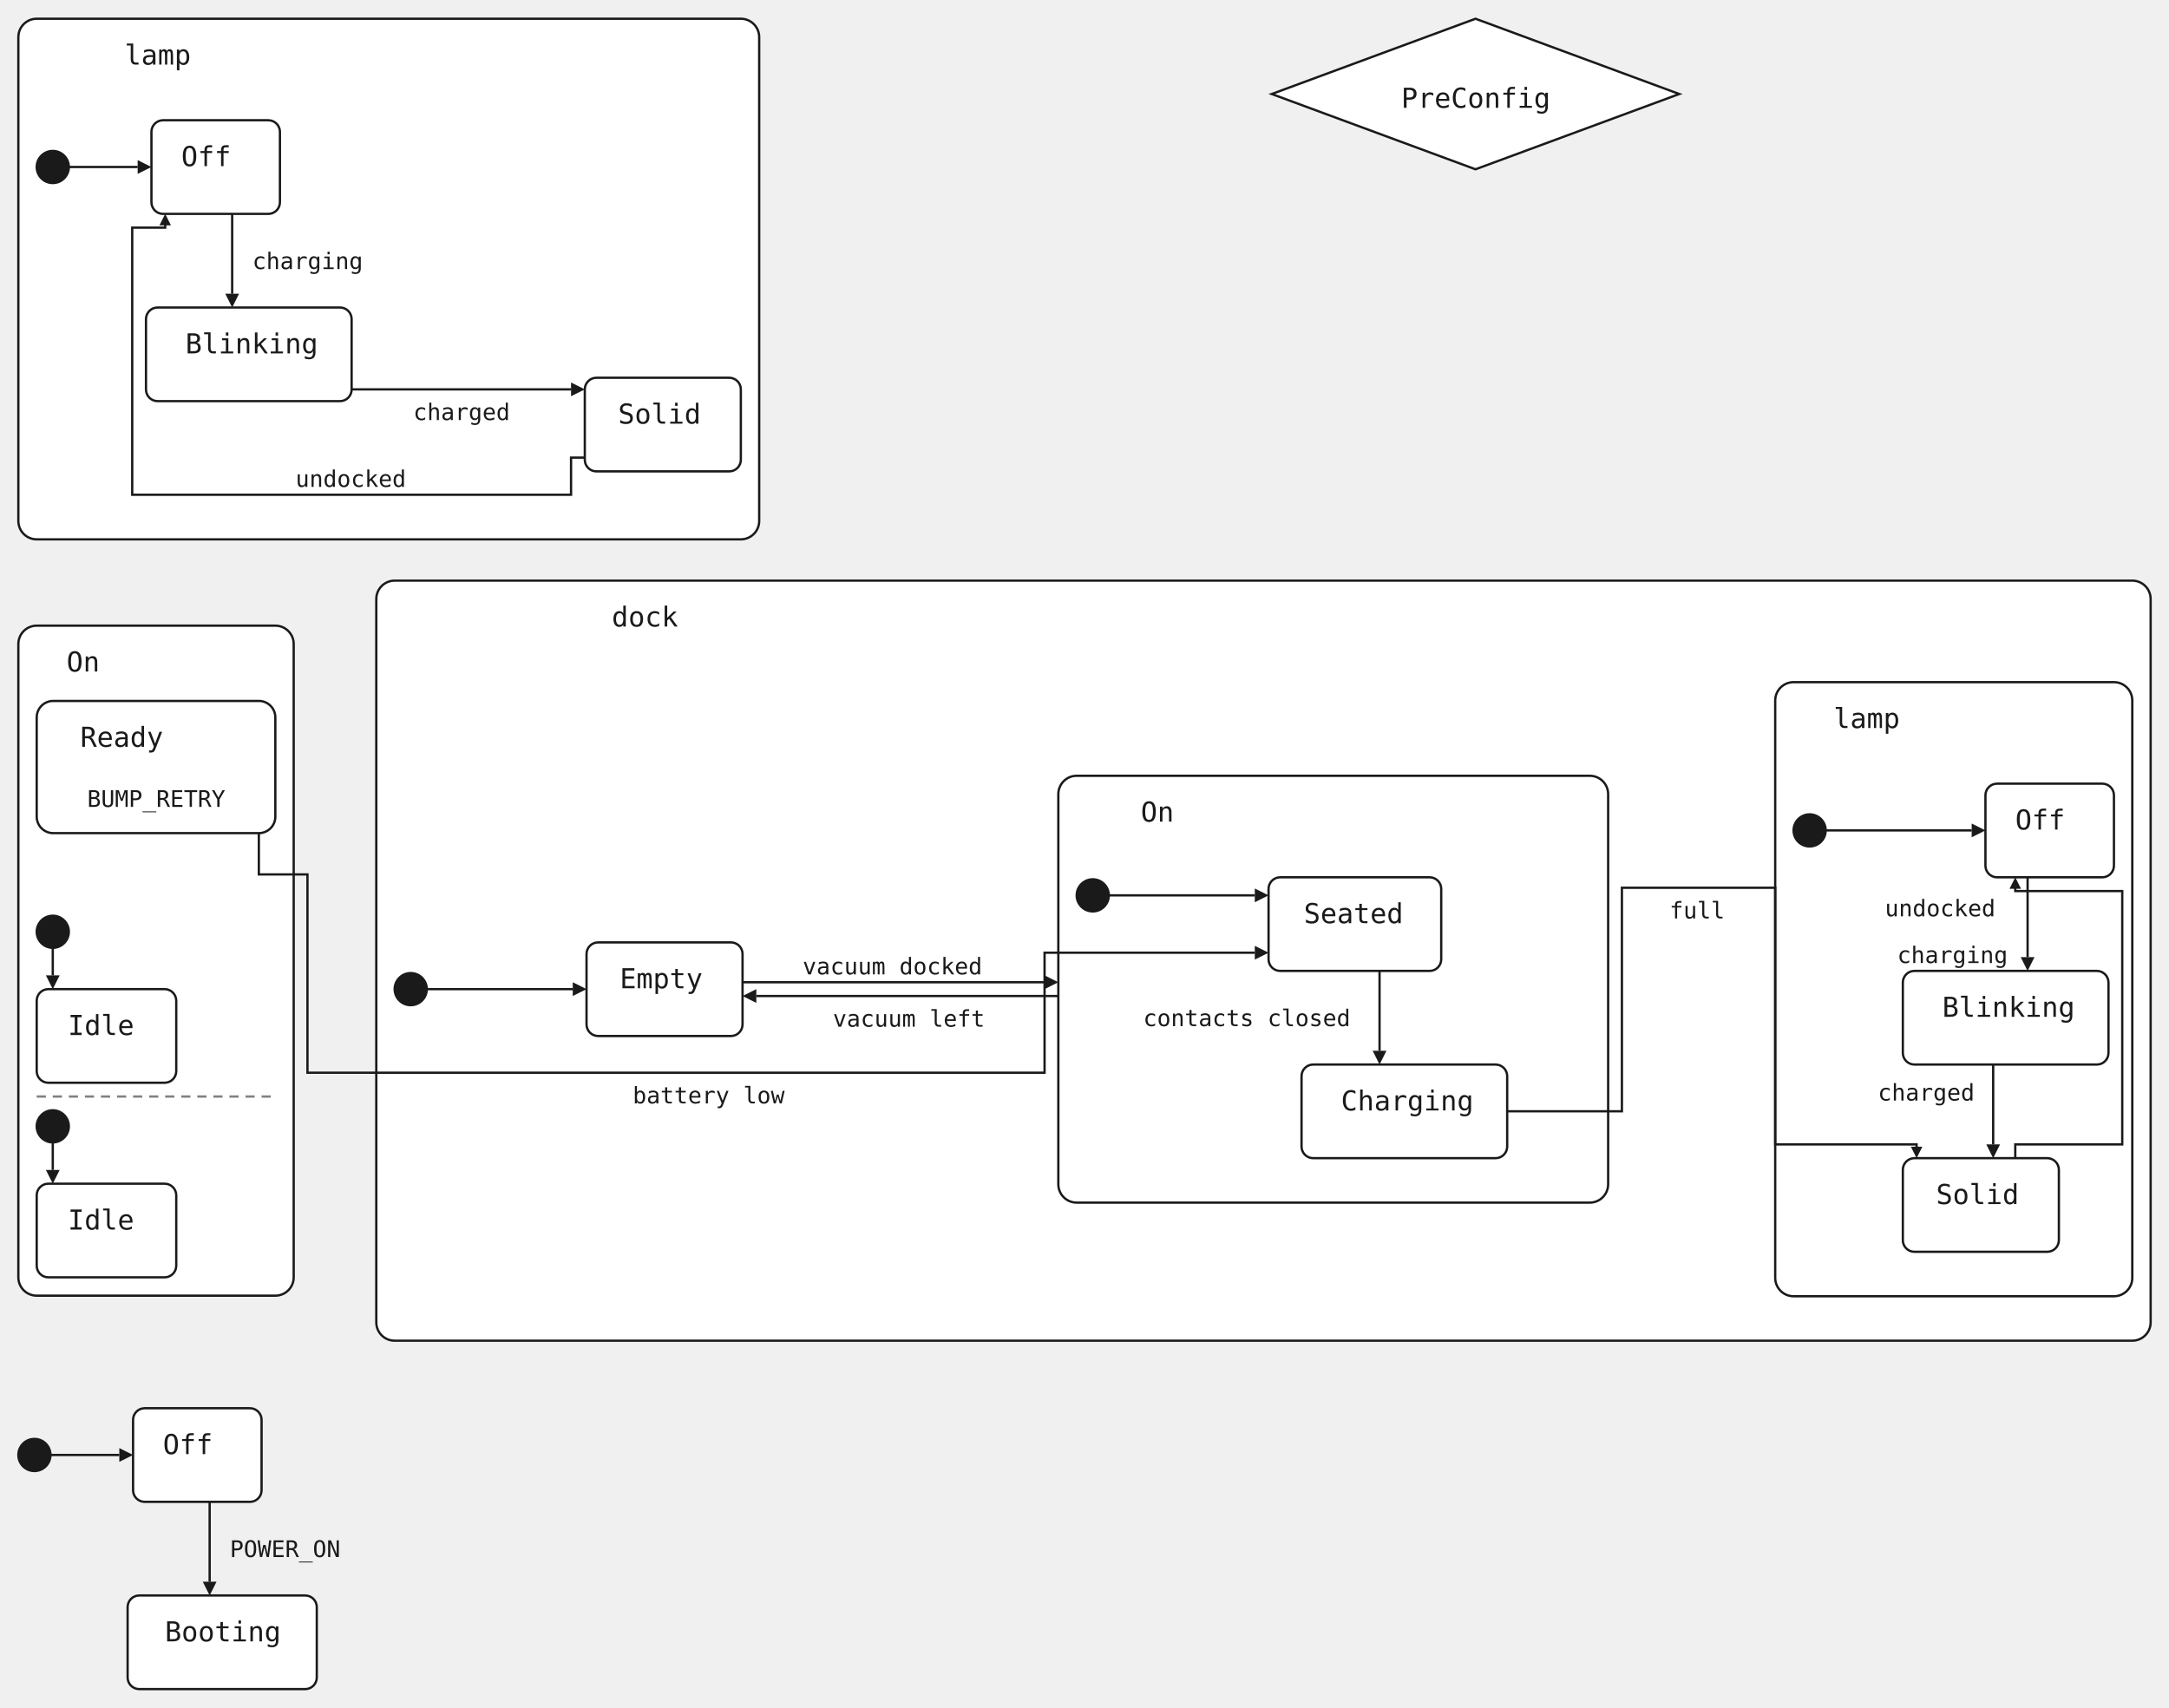
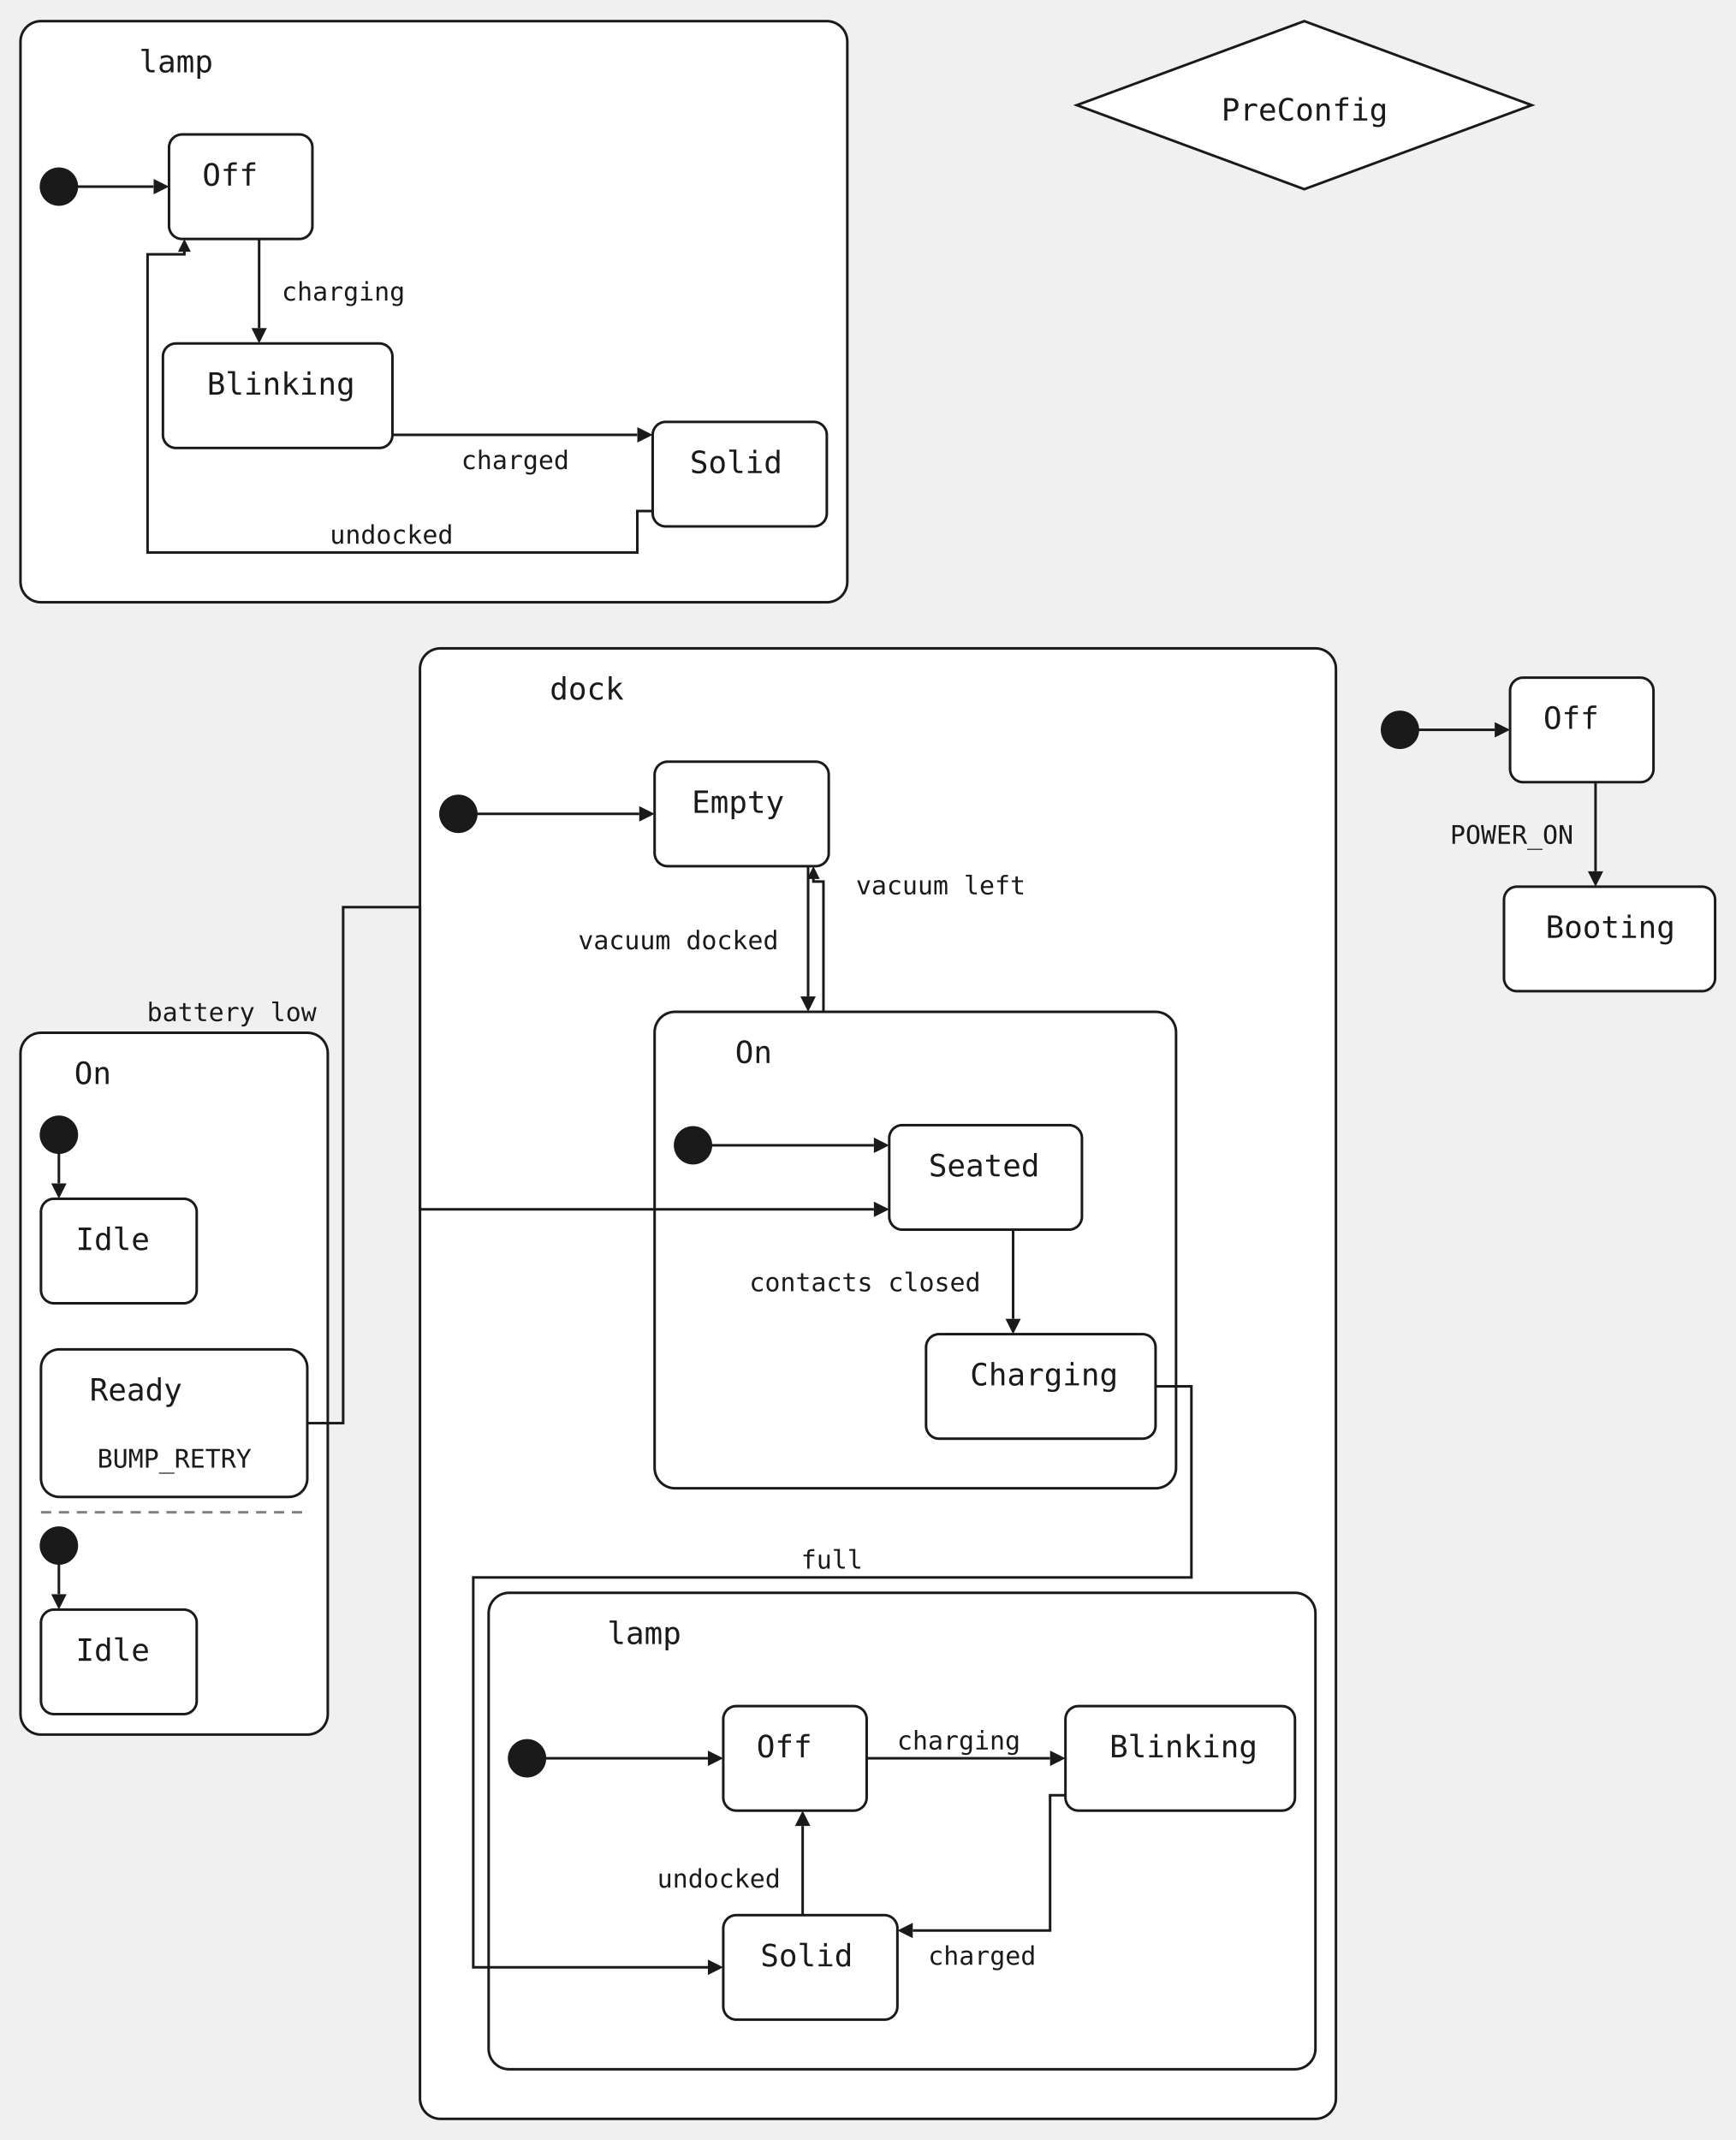
- <svg xmlns="http://www.w3.org/2000/svg" width="946" height="745" viewBox="-128 -128 15125 11906">
+ <svg xmlns="http://www.w3.org/2000/svg" width="678" height="836" viewBox="-128 -128 10844 13363">
  <style>text { font-family: "JetBrains Mono", monospace; font-kerning: none; }</style>
-   <rect x="2496" y="3919" width="12373" height="5301" rx="128" fill="#ffffff" stroke="#1a1a1a" stroke-width="16" class="scav-state scav-id-0" />
+   <rect x="2496" y="3919" width="5723" height="9188" rx="128" fill="#ffffff" stroke="#1a1a1a" stroke-width="16" class="scav-state scav-id-0" />
  <rect x="0" y="0" width="5166" height="3631" rx="128" fill="#ffffff" stroke="#1a1a1a" stroke-width="16" class="scav-state scav-id-1" />
-   <rect x="800" y="9691" width="896" height="653" rx="81" fill="#ffffff" stroke="#1a1a1a" stroke-width="16" class="scav-state scav-id-2" />
-   <rect x="762" y="10997" width="1319" height="653" rx="81" fill="#ffffff" stroke="#1a1a1a" stroke-width="16" class="scav-state scav-id-3" />
-   <rect x="0" y="4233" width="1920" height="4673" rx="128" fill="#ffffff" stroke="#1a1a1a" stroke-width="16" class="scav-state scav-id-5" />
-   <rect x="128" y="6768" width="973" height="653" rx="81" fill="#ffffff" stroke="#1a1a1a" stroke-width="16" class="scav-state scav-id-6" />
-   <rect x="128" y="4758" width="1664" height="922" rx="115" fill="#ffffff" stroke="#1a1a1a" stroke-width="16" class="scav-state scav-id-7" />
-   <rect x="128" y="8125" width="973" height="653" rx="81" fill="#ffffff" stroke="#1a1a1a" stroke-width="16" class="scav-state scav-id-8" />
-   <rect x="12251" y="4627" width="2490" height="4283" rx="128" fill="#ffffff" stroke="#1a1a1a" stroke-width="16" class="scav-state scav-id-9" />
-   <rect x="3962" y="6442" width="1088" height="653" rx="81" fill="#ffffff" stroke="#1a1a1a" stroke-width="16" class="scav-state scav-id-10" />
-   <rect x="7252" y="5280" width="3834" height="2977" rx="128" fill="#ffffff" stroke="#1a1a1a" stroke-width="16" class="scav-state scav-id-11" />
-   <rect x="8718" y="5988" width="1204" height="653" rx="81" fill="#ffffff" stroke="#1a1a1a" stroke-width="16" class="scav-state scav-id-12" />
-   <rect x="8948" y="7294" width="1434" height="653" rx="81" fill="#ffffff" stroke="#1a1a1a" stroke-width="16" class="scav-state scav-id-13" />
+   <rect x="9307" y="4102" width="896" height="653" rx="81" fill="#ffffff" stroke="#1a1a1a" stroke-width="16" class="scav-state scav-id-2" />
+   <rect x="9269" y="5408" width="1319" height="653" rx="81" fill="#ffffff" stroke="#1a1a1a" stroke-width="16" class="scav-state scav-id-3" />
+   <rect x="0" y="6321" width="1920" height="4385" rx="128" fill="#ffffff" stroke="#1a1a1a" stroke-width="16" class="scav-state scav-id-5" />
+   <rect x="128" y="7358" width="973" height="653" rx="81" fill="#ffffff" stroke="#1a1a1a" stroke-width="16" class="scav-state scav-id-6" />
+   <rect x="128" y="8299" width="1664" height="922" rx="115" fill="#ffffff" stroke="#1a1a1a" stroke-width="16" class="scav-state scav-id-7" />
+   <rect x="128" y="9925" width="973" height="653" rx="81" fill="#ffffff" stroke="#1a1a1a" stroke-width="16" class="scav-state scav-id-8" />
+   <rect x="2925" y="9820" width="5166" height="2977" rx="128" fill="#ffffff" stroke="#1a1a1a" stroke-width="16" class="scav-state scav-id-9" />
+   <rect x="3962" y="4627" width="1088" height="653" rx="81" fill="#ffffff" stroke="#1a1a1a" stroke-width="16" class="scav-state scav-id-10" />
+   <rect x="3962" y="6190" width="3258" height="2977" rx="128" fill="#ffffff" stroke="#1a1a1a" stroke-width="16" class="scav-state scav-id-11" />
+   <rect x="5428" y="6898" width="1204" height="653" rx="81" fill="#ffffff" stroke="#1a1a1a" stroke-width="16" class="scav-state scav-id-12" />
+   <rect x="5658" y="8204" width="1434" height="653" rx="81" fill="#ffffff" stroke="#1a1a1a" stroke-width="16" class="scav-state scav-id-13" />
  <rect x="928" y="708" width="896" height="653" rx="81" fill="#ffffff" stroke="#1a1a1a" stroke-width="16" class="scav-state scav-id-14" />
  <rect x="890" y="2014" width="1434" height="653" rx="81" fill="#ffffff" stroke="#1a1a1a" stroke-width="16" class="scav-state scav-id-15" />
  <rect x="3950" y="2504" width="1088" height="653" rx="81" fill="#ffffff" stroke="#1a1a1a" stroke-width="16" class="scav-state scav-id-16" />
-   <rect x="13717" y="5335" width="896" height="653" rx="81" fill="#ffffff" stroke="#1a1a1a" stroke-width="16" class="scav-state scav-id-17" />
-   <rect x="13141" y="6641" width="1434" height="653" rx="81" fill="#ffffff" stroke="#1a1a1a" stroke-width="16" class="scav-state scav-id-18" />
-   <rect x="13141" y="7947" width="1088" height="653" rx="81" fill="#ffffff" stroke="#1a1a1a" stroke-width="16" class="scav-state scav-id-19" />
-   <line x1="128" y1="7517" x2="1792" y2="7517" fill="none" stroke="#808080" stroke-width="16" stroke-dasharray="64,48" class="scav-sub scav-id-2" />
-   <polyline points="224,10017 704,10017" fill="none" stroke="#1a1a1a" stroke-width="16" class="scav-trans scav-id-0" />
-   <polyline points="1334,10344 1334,10901" fill="none" stroke="#1a1a1a" stroke-width="16" class="scav-trans scav-id-1" />
-   <polyline points="240,6480 240,6672" fill="none" stroke="#1a1a1a" stroke-width="16" class="scav-trans scav-id-2" />
-   <polyline points="1677,5680 1677,5968 1920,5968 2016,5968 2016,7351 2496,7351 7156,7351 7156,6514 7252,6514 8622,6514" fill="none" stroke="#1a1a1a" stroke-width="16" class="scav-trans scav-id-4" />
-   <polyline points="240,7837 240,8029" fill="none" stroke="#1a1a1a" stroke-width="16" class="scav-trans scav-id-5" />
-   <polyline points="7604,6114 8622,6114" fill="none" stroke="#1a1a1a" stroke-width="16" class="scav-trans scav-id-6" />
-   <polyline points="9492,6641 9492,7198" fill="none" stroke="#1a1a1a" stroke-width="16" class="scav-trans scav-id-7" />
-   <polyline points="10382,7620 11086,7620 11182,7620 11182,6061 12251,6061 12251,7851 13237,7851 13237,7899" fill="none" stroke="#1a1a1a" stroke-width="16" class="scav-trans scav-id-8" />
-   <polyline points="2848,6768 3866,6768" fill="none" stroke="#1a1a1a" stroke-width="16" class="scav-trans scav-id-9" />
-   <polyline points="5050,6720 7156,6720" fill="none" stroke="#1a1a1a" stroke-width="16" class="scav-trans scav-id-10" />
-   <polyline points="7252,6816 5146,6816" fill="none" stroke="#1a1a1a" stroke-width="16" class="scav-trans scav-id-11" />
+   <rect x="4391" y="10528" width="896" height="653" rx="81" fill="#ffffff" stroke="#1a1a1a" stroke-width="16" class="scav-state scav-id-17" />
+   <rect x="6529" y="10528" width="1434" height="653" rx="81" fill="#ffffff" stroke="#1a1a1a" stroke-width="16" class="scav-state scav-id-18" />
+   <rect x="4391" y="11834" width="1088" height="653" rx="81" fill="#ffffff" stroke="#1a1a1a" stroke-width="16" class="scav-state scav-id-19" />
+   <line x1="128" y1="9317" x2="1792" y2="9317" fill="none" stroke="#808080" stroke-width="16" stroke-dasharray="64,48" class="scav-sub scav-id-2" />
+   <polyline points="8731,4428 9211,4428" fill="none" stroke="#1a1a1a" stroke-width="16" class="scav-trans scav-id-0" />
+   <polyline points="9841,4755 9841,5312" fill="none" stroke="#1a1a1a" stroke-width="16" class="scav-trans scav-id-1" />
+   <polyline points="240,7070 240,7262" fill="none" stroke="#1a1a1a" stroke-width="16" class="scav-trans scav-id-2" />
+   <polyline points="1792,8760 1920,8760 2016,8760 2016,5536 2496,5536 2496,7424 3962,7424 5332,7424" fill="none" stroke="#1a1a1a" stroke-width="16" class="scav-trans scav-id-4" />
+   <polyline points="240,9637 240,9829" fill="none" stroke="#1a1a1a" stroke-width="16" class="scav-trans scav-id-5" />
+   <polyline points="4314,7024 5332,7024" fill="none" stroke="#1a1a1a" stroke-width="16" class="scav-trans scav-id-6" />
+   <polyline points="6202,7551 6202,8108" fill="none" stroke="#1a1a1a" stroke-width="16" class="scav-trans scav-id-7" />
+   <polyline points="7092,8530 7220,8530 7316,8530 7316,9724 2829,9724 2829,12160 2925,12160 4295,12160" fill="none" stroke="#1a1a1a" stroke-width="16" class="scav-trans scav-id-8" />
+   <polyline points="2848,4953 3866,4953" fill="none" stroke="#1a1a1a" stroke-width="16" class="scav-trans scav-id-9" />
+   <polyline points="4921,5280 4921,6094" fill="none" stroke="#1a1a1a" stroke-width="16" class="scav-trans scav-id-10" />
+   <polyline points="5017,6190 5017,5376 4954,5376 4954,5328" fill="none" stroke="#1a1a1a" stroke-width="16" class="scav-trans scav-id-11" />
  <polyline points="352,1034 832,1034" fill="none" stroke="#1a1a1a" stroke-width="16" class="scav-trans scav-id-12" />
  <polyline points="1491,1361 1491,1918" fill="none" stroke="#1a1a1a" stroke-width="16" class="scav-trans scav-id-13" />
  <polyline points="2324,2585 3854,2585" fill="none" stroke="#1a1a1a" stroke-width="16" class="scav-trans scav-id-14" />
  <polyline points="3950,3061 3854,3061 3854,3320 794,3320 794,1457 1024,1457 1024,1409" fill="none" stroke="#1a1a1a" stroke-width="16" class="scav-trans scav-id-15" />
-   <polyline points="12603,5661 13621,5661" fill="none" stroke="#1a1a1a" stroke-width="16" class="scav-trans scav-id-16" />
-   <polyline points="14011,5988 14011,6545" fill="none" stroke="#1a1a1a" stroke-width="16" class="scav-trans scav-id-17" />
-   <polyline points="13771,7294 13771,7851" fill="none" stroke="#1a1a1a" stroke-width="16" class="scav-trans scav-id-18" />
-   <polyline points="13925,7947 13925,7851 14671,7851 14671,6084 13925,6084 13925,6036" fill="none" stroke="#1a1a1a" stroke-width="16" class="scav-trans scav-id-19" />
-   <polygon points="800,10017 704,10065 704,9969" fill="#1a1a1a" stroke="none" class="scav-trans scav-id-0" />
-   <polygon points="1334,10997 1286,10901 1382,10901" fill="#1a1a1a" stroke="none" class="scav-trans scav-id-1" />
-   <polygon points="240,6768 192,6672 288,6672" fill="#1a1a1a" stroke="none" class="scav-trans scav-id-2" />
-   <polygon points="8718,6514 8622,6562 8622,6466" fill="#1a1a1a" stroke="none" class="scav-trans scav-id-4" />
-   <polygon points="240,8125 192,8029 288,8029" fill="#1a1a1a" stroke="none" class="scav-trans scav-id-5" />
-   <polygon points="8718,6114 8622,6162 8622,6066" fill="#1a1a1a" stroke="none" class="scav-trans scav-id-6" />
-   <polygon points="9492,7294 9444,7198 9540,7198" fill="#1a1a1a" stroke="none" class="scav-trans scav-id-7" />
-   <polygon points="13237,7947 13197,7867 13277,7867" fill="#1a1a1a" stroke="none" class="scav-trans scav-id-8" />
-   <polygon points="3962,6768 3866,6816 3866,6720" fill="#1a1a1a" stroke="none" class="scav-trans scav-id-9" />
-   <polygon points="7252,6720 7156,6768 7156,6672" fill="#1a1a1a" stroke="none" class="scav-trans scav-id-10" />
-   <polygon points="5050,6816 5146,6768 5146,6864" fill="#1a1a1a" stroke="none" class="scav-trans scav-id-11" />
+   <polyline points="3277,10854 4295,10854" fill="none" stroke="#1a1a1a" stroke-width="16" class="scav-trans scav-id-16" />
+   <polyline points="5287,10854 6433,10854" fill="none" stroke="#1a1a1a" stroke-width="16" class="scav-trans scav-id-17" />
+   <polyline points="6529,11085 6433,11085 6433,11930 5575,11930" fill="none" stroke="#1a1a1a" stroke-width="16" class="scav-trans scav-id-18" />
+   <polyline points="4887,11834 4887,11277" fill="none" stroke="#1a1a1a" stroke-width="16" class="scav-trans scav-id-19" />
+   <polygon points="9307,4428 9211,4476 9211,4380" fill="#1a1a1a" stroke="none" class="scav-trans scav-id-0" />
+   <polygon points="9841,5408 9793,5312 9889,5312" fill="#1a1a1a" stroke="none" class="scav-trans scav-id-1" />
+   <polygon points="240,7358 192,7262 288,7262" fill="#1a1a1a" stroke="none" class="scav-trans scav-id-2" />
+   <polygon points="5428,7424 5332,7472 5332,7376" fill="#1a1a1a" stroke="none" class="scav-trans scav-id-4" />
+   <polygon points="240,9925 192,9829 288,9829" fill="#1a1a1a" stroke="none" class="scav-trans scav-id-5" />
+   <polygon points="5428,7024 5332,7072 5332,6976" fill="#1a1a1a" stroke="none" class="scav-trans scav-id-6" />
+   <polygon points="6202,8204 6154,8108 6250,8108" fill="#1a1a1a" stroke="none" class="scav-trans scav-id-7" />
+   <polygon points="4391,12160 4295,12208 4295,12112" fill="#1a1a1a" stroke="none" class="scav-trans scav-id-8" />
+   <polygon points="3962,4953 3866,5001 3866,4905" fill="#1a1a1a" stroke="none" class="scav-trans scav-id-9" />
+   <polygon points="4921,6190 4873,6094 4969,6094" fill="#1a1a1a" stroke="none" class="scav-trans scav-id-10" />
+   <polygon points="4954,5280 4994,5360 4914,5360" fill="#1a1a1a" stroke="none" class="scav-trans scav-id-11" />
  <polygon points="928,1034 832,1082 832,986" fill="#1a1a1a" stroke="none" class="scav-trans scav-id-12" />
  <polygon points="1491,2014 1443,1918 1539,1918" fill="#1a1a1a" stroke="none" class="scav-trans scav-id-13" />
  <polygon points="3950,2585 3854,2633 3854,2537" fill="#1a1a1a" stroke="none" class="scav-trans scav-id-14" />
  <polygon points="1024,1361 1064,1441 984,1441" fill="#1a1a1a" stroke="none" class="scav-trans scav-id-15" />
-   <polygon points="13717,5661 13621,5709 13621,5613" fill="#1a1a1a" stroke="none" class="scav-trans scav-id-16" />
-   <polygon points="14011,6641 13963,6545 14059,6545" fill="#1a1a1a" stroke="none" class="scav-trans scav-id-17" />
-   <polygon points="13771,7947 13723,7851 13819,7851" fill="#1a1a1a" stroke="none" class="scav-trans scav-id-18" />
-   <polygon points="13925,5988 13965,6068 13885,6068" fill="#1a1a1a" stroke="none" class="scav-trans scav-id-19" />
-   <polygon points="10161,0 11582,525 10161,1050 8740,525" fill="#ffffff" stroke="#1a1a1a" stroke-width="16" class="scav-state scav-id-4" />
-   <text x="1475" y="10729" font-size="160" textLength="768" lengthAdjust="spacing" fill="#1a1a1a" class="scav-trans scav-id-1">POWER_ON</text>
-   <text x="480" y="5497" font-size="160" textLength="960" lengthAdjust="spacing" fill="#1a1a1a" class="scav-trans scav-id-3">BUMP_RETRY</text>
-   <text x="4284" y="7565" font-size="160" textLength="1056" lengthAdjust="spacing" fill="#1a1a1a" class="scav-trans scav-id-4">battery low</text>
-   <text x="7844" y="7026" font-size="160" textLength="1440" lengthAdjust="spacing" fill="#1a1a1a" class="scav-trans scav-id-7">contacts closed</text>
-   <text x="11514" y="6275" font-size="160" textLength="384" lengthAdjust="spacing" fill="#1a1a1a" class="scav-trans scav-id-8">full</text>
-   <text x="5469" y="6665" font-size="160" textLength="1248" lengthAdjust="spacing" fill="#1a1a1a" class="scav-trans scav-id-10">vacuum docked</text>
-   <text x="5680" y="7030" font-size="160" textLength="1056" lengthAdjust="spacing" fill="#1a1a1a" class="scav-trans scav-id-11">vacuum left</text>
+   <polygon points="4391,10854 4295,10902 4295,10806" fill="#1a1a1a" stroke="none" class="scav-trans scav-id-16" />
+   <polygon points="6529,10854 6433,10902 6433,10806" fill="#1a1a1a" stroke="none" class="scav-trans scav-id-17" />
+   <polygon points="5479,11930 5575,11882 5575,11978" fill="#1a1a1a" stroke="none" class="scav-trans scav-id-18" />
+   <polygon points="4887,11181 4935,11277 4839,11277" fill="#1a1a1a" stroke="none" class="scav-trans scav-id-19" />
+   <polygon points="8021,0 9442,525 8021,1050 6600,525" fill="#ffffff" stroke="#1a1a1a" stroke-width="16" class="scav-state scav-id-4" />
+   <text x="8932" y="5140" font-size="160" textLength="768" lengthAdjust="spacing" fill="#1a1a1a" class="scav-trans scav-id-1">POWER_ON</text>
+   <text x="480" y="9038" font-size="160" textLength="960" lengthAdjust="spacing" fill="#1a1a1a" class="scav-trans scav-id-3">BUMP_RETRY</text>
+   <text x="790" y="6248" font-size="160" textLength="1056" lengthAdjust="spacing" fill="#1a1a1a" class="scav-trans scav-id-4">battery low</text>
+   <text x="4554" y="7936" font-size="160" textLength="1440" lengthAdjust="spacing" fill="#1a1a1a" class="scav-trans scav-id-7">contacts closed</text>
+   <text x="4877" y="9669" font-size="160" textLength="384" lengthAdjust="spacing" fill="#1a1a1a" class="scav-trans scav-id-8">full</text>
+   <text x="3484" y="5799" font-size="160" textLength="1248" lengthAdjust="spacing" fill="#1a1a1a" class="scav-trans scav-id-10">vacuum docked</text>
+   <text x="5220" y="5456" font-size="160" textLength="1056" lengthAdjust="spacing" fill="#1a1a1a" class="scav-trans scav-id-11">vacuum left</text>
  <text x="1632" y="1746" font-size="160" textLength="768" lengthAdjust="spacing" fill="#1a1a1a" class="scav-trans scav-id-13">charging</text>
  <text x="2754" y="2799" font-size="160" textLength="672" lengthAdjust="spacing" fill="#1a1a1a" class="scav-trans scav-id-14">charged</text>
  <text x="1933" y="3265" font-size="160" textLength="768" lengthAdjust="spacing" fill="#1a1a1a" class="scav-trans scav-id-15">undocked</text>
-   <text x="13102" y="6586" font-size="160" textLength="768" lengthAdjust="spacing" fill="#1a1a1a" class="scav-trans scav-id-17">charging</text>
-   <text x="12967" y="7545" font-size="160" textLength="672" lengthAdjust="spacing" fill="#1a1a1a" class="scav-trans scav-id-18">charged</text>
-   <text x="13016" y="6260" font-size="160" textLength="768" lengthAdjust="spacing" fill="#1a1a1a" class="scav-trans scav-id-19">undocked</text>
-   <text x="4138" y="4239" font-size="192" textLength="461" lengthAdjust="spacing" fill="#1a1a1a" class="scav-state scav-id-0">dock</text>
+   <text x="5477" y="10799" font-size="160" textLength="768" lengthAdjust="spacing" fill="#1a1a1a" class="scav-trans scav-id-17">charging</text>
+   <text x="5671" y="12144" font-size="160" textLength="672" lengthAdjust="spacing" fill="#1a1a1a" class="scav-trans scav-id-18">charged</text>
+   <text x="3978" y="11662" font-size="160" textLength="768" lengthAdjust="spacing" fill="#1a1a1a" class="scav-trans scav-id-19">undocked</text>
+   <text x="3307" y="4239" font-size="192" textLength="461" lengthAdjust="spacing" fill="#1a1a1a" class="scav-state scav-id-0">dock</text>
  <text x="741" y="320" font-size="192" textLength="461" lengthAdjust="spacing" fill="#1a1a1a" class="scav-state scav-id-1">lamp</text>
-   <text x="1008" y="10011" font-size="192" textLength="346" lengthAdjust="spacing" fill="#1a1a1a" class="scav-state scav-id-2">Off</text>
-   <text x="1022" y="11317" font-size="192" textLength="807" lengthAdjust="spacing" fill="#1a1a1a" class="scav-state scav-id-3">Booting</text>
-   <text x="9643" y="621" font-size="192" textLength="1037" lengthAdjust="spacing" fill="#1a1a1a" class="scav-state scav-id-4">PreConfig</text>
-   <text x="336" y="4553" font-size="192" textLength="231" lengthAdjust="spacing" fill="#1a1a1a" class="scav-state scav-id-5">On</text>
-   <text x="345" y="7088" font-size="192" textLength="461" lengthAdjust="spacing" fill="#1a1a1a" class="scav-state scav-id-6">Idle</text>
-   <text x="432" y="5078" font-size="192" textLength="576" lengthAdjust="spacing" fill="#1a1a1a" class="scav-state scav-id-7">Ready</text>
-   <text x="345" y="8445" font-size="192" textLength="461" lengthAdjust="spacing" fill="#1a1a1a" class="scav-state scav-id-8">Idle</text>
-   <text x="12658" y="4947" font-size="192" textLength="461" lengthAdjust="spacing" fill="#1a1a1a" class="scav-state scav-id-9">lamp</text>
-   <text x="4194" y="6762" font-size="192" textLength="576" lengthAdjust="spacing" fill="#1a1a1a" class="scav-state scav-id-10">Empty</text>
-   <text x="7827" y="5600" font-size="192" textLength="231" lengthAdjust="spacing" fill="#1a1a1a" class="scav-state scav-id-11">On</text>
-   <text x="8964" y="6308" font-size="192" textLength="692" lengthAdjust="spacing" fill="#1a1a1a" class="scav-state scav-id-12">Seated</text>
-   <text x="9223" y="7614" font-size="192" textLength="922" lengthAdjust="spacing" fill="#1a1a1a" class="scav-state scav-id-13">Charging</text>
+   <text x="9515" y="4422" font-size="192" textLength="346" lengthAdjust="spacing" fill="#1a1a1a" class="scav-state scav-id-2">Off</text>
+   <text x="9529" y="5728" font-size="192" textLength="807" lengthAdjust="spacing" fill="#1a1a1a" class="scav-state scav-id-3">Booting</text>
+   <text x="7503" y="621" font-size="192" textLength="1037" lengthAdjust="spacing" fill="#1a1a1a" class="scav-state scav-id-4">PreConfig</text>
+   <text x="336" y="6641" font-size="192" textLength="231" lengthAdjust="spacing" fill="#1a1a1a" class="scav-state scav-id-5">On</text>
+   <text x="345" y="7678" font-size="192" textLength="461" lengthAdjust="spacing" fill="#1a1a1a" class="scav-state scav-id-6">Idle</text>
+   <text x="432" y="8619" font-size="192" textLength="576" lengthAdjust="spacing" fill="#1a1a1a" class="scav-state scav-id-7">Ready</text>
+   <text x="345" y="10245" font-size="192" textLength="461" lengthAdjust="spacing" fill="#1a1a1a" class="scav-state scav-id-8">Idle</text>
+   <text x="3666" y="10140" font-size="192" textLength="461" lengthAdjust="spacing" fill="#1a1a1a" class="scav-state scav-id-9">lamp</text>
+   <text x="4194" y="4947" font-size="192" textLength="576" lengthAdjust="spacing" fill="#1a1a1a" class="scav-state scav-id-10">Empty</text>
+   <text x="4465" y="6510" font-size="192" textLength="231" lengthAdjust="spacing" fill="#1a1a1a" class="scav-state scav-id-11">On</text>
+   <text x="5674" y="7218" font-size="192" textLength="692" lengthAdjust="spacing" fill="#1a1a1a" class="scav-state scav-id-12">Seated</text>
+   <text x="5933" y="8524" font-size="192" textLength="922" lengthAdjust="spacing" fill="#1a1a1a" class="scav-state scav-id-13">Charging</text>
  <text x="1136" y="1028" font-size="192" textLength="346" lengthAdjust="spacing" fill="#1a1a1a" class="scav-state scav-id-14">Off</text>
  <text x="1165" y="2334" font-size="192" textLength="922" lengthAdjust="spacing" fill="#1a1a1a" class="scav-state scav-id-15">Blinking</text>
  <text x="4182" y="2824" font-size="192" textLength="576" lengthAdjust="spacing" fill="#1a1a1a" class="scav-state scav-id-16">Solid</text>
-   <text x="13925" y="5655" font-size="192" textLength="346" lengthAdjust="spacing" fill="#1a1a1a" class="scav-state scav-id-17">Off</text>
-   <text x="13416" y="6961" font-size="192" textLength="922" lengthAdjust="spacing" fill="#1a1a1a" class="scav-state scav-id-18">Blinking</text>
-   <text x="13373" y="8267" font-size="192" textLength="576" lengthAdjust="spacing" fill="#1a1a1a" class="scav-state scav-id-19">Solid</text>
-   <circle cx="112" cy="10017" r="112" fill="#1a1a1a" stroke="#1a1a1a" stroke-width="16" class="scav-state scav-id-20" />
-   <circle cx="240" cy="6368" r="112" fill="#1a1a1a" stroke="#1a1a1a" stroke-width="16" class="scav-state scav-id-21" />
-   <circle cx="240" cy="7725" r="112" fill="#1a1a1a" stroke="#1a1a1a" stroke-width="16" class="scav-state scav-id-22" />
-   <circle cx="7492" cy="6114" r="112" fill="#1a1a1a" stroke="#1a1a1a" stroke-width="16" class="scav-state scav-id-23" />
-   <circle cx="2736" cy="6768" r="112" fill="#1a1a1a" stroke="#1a1a1a" stroke-width="16" class="scav-state scav-id-24" />
+   <text x="4599" y="10848" font-size="192" textLength="346" lengthAdjust="spacing" fill="#1a1a1a" class="scav-state scav-id-17">Off</text>
+   <text x="6804" y="10848" font-size="192" textLength="922" lengthAdjust="spacing" fill="#1a1a1a" class="scav-state scav-id-18">Blinking</text>
+   <text x="4623" y="12154" font-size="192" textLength="576" lengthAdjust="spacing" fill="#1a1a1a" class="scav-state scav-id-19">Solid</text>
+   <circle cx="8619" cy="4428" r="112" fill="#1a1a1a" stroke="#1a1a1a" stroke-width="16" class="scav-state scav-id-20" />
+   <circle cx="240" cy="6958" r="112" fill="#1a1a1a" stroke="#1a1a1a" stroke-width="16" class="scav-state scav-id-21" />
+   <circle cx="240" cy="9525" r="112" fill="#1a1a1a" stroke="#1a1a1a" stroke-width="16" class="scav-state scav-id-22" />
+   <circle cx="4202" cy="7024" r="112" fill="#1a1a1a" stroke="#1a1a1a" stroke-width="16" class="scav-state scav-id-23" />
+   <circle cx="2736" cy="4953" r="112" fill="#1a1a1a" stroke="#1a1a1a" stroke-width="16" class="scav-state scav-id-24" />
  <circle cx="240" cy="1034" r="112" fill="#1a1a1a" stroke="#1a1a1a" stroke-width="16" class="scav-state scav-id-25" />
-   <circle cx="12491" cy="5661" r="112" fill="#1a1a1a" stroke="#1a1a1a" stroke-width="16" class="scav-state scav-id-26" />
+   <circle cx="3165" cy="10854" r="112" fill="#1a1a1a" stroke="#1a1a1a" stroke-width="16" class="scav-state scav-id-26" />
</svg>
